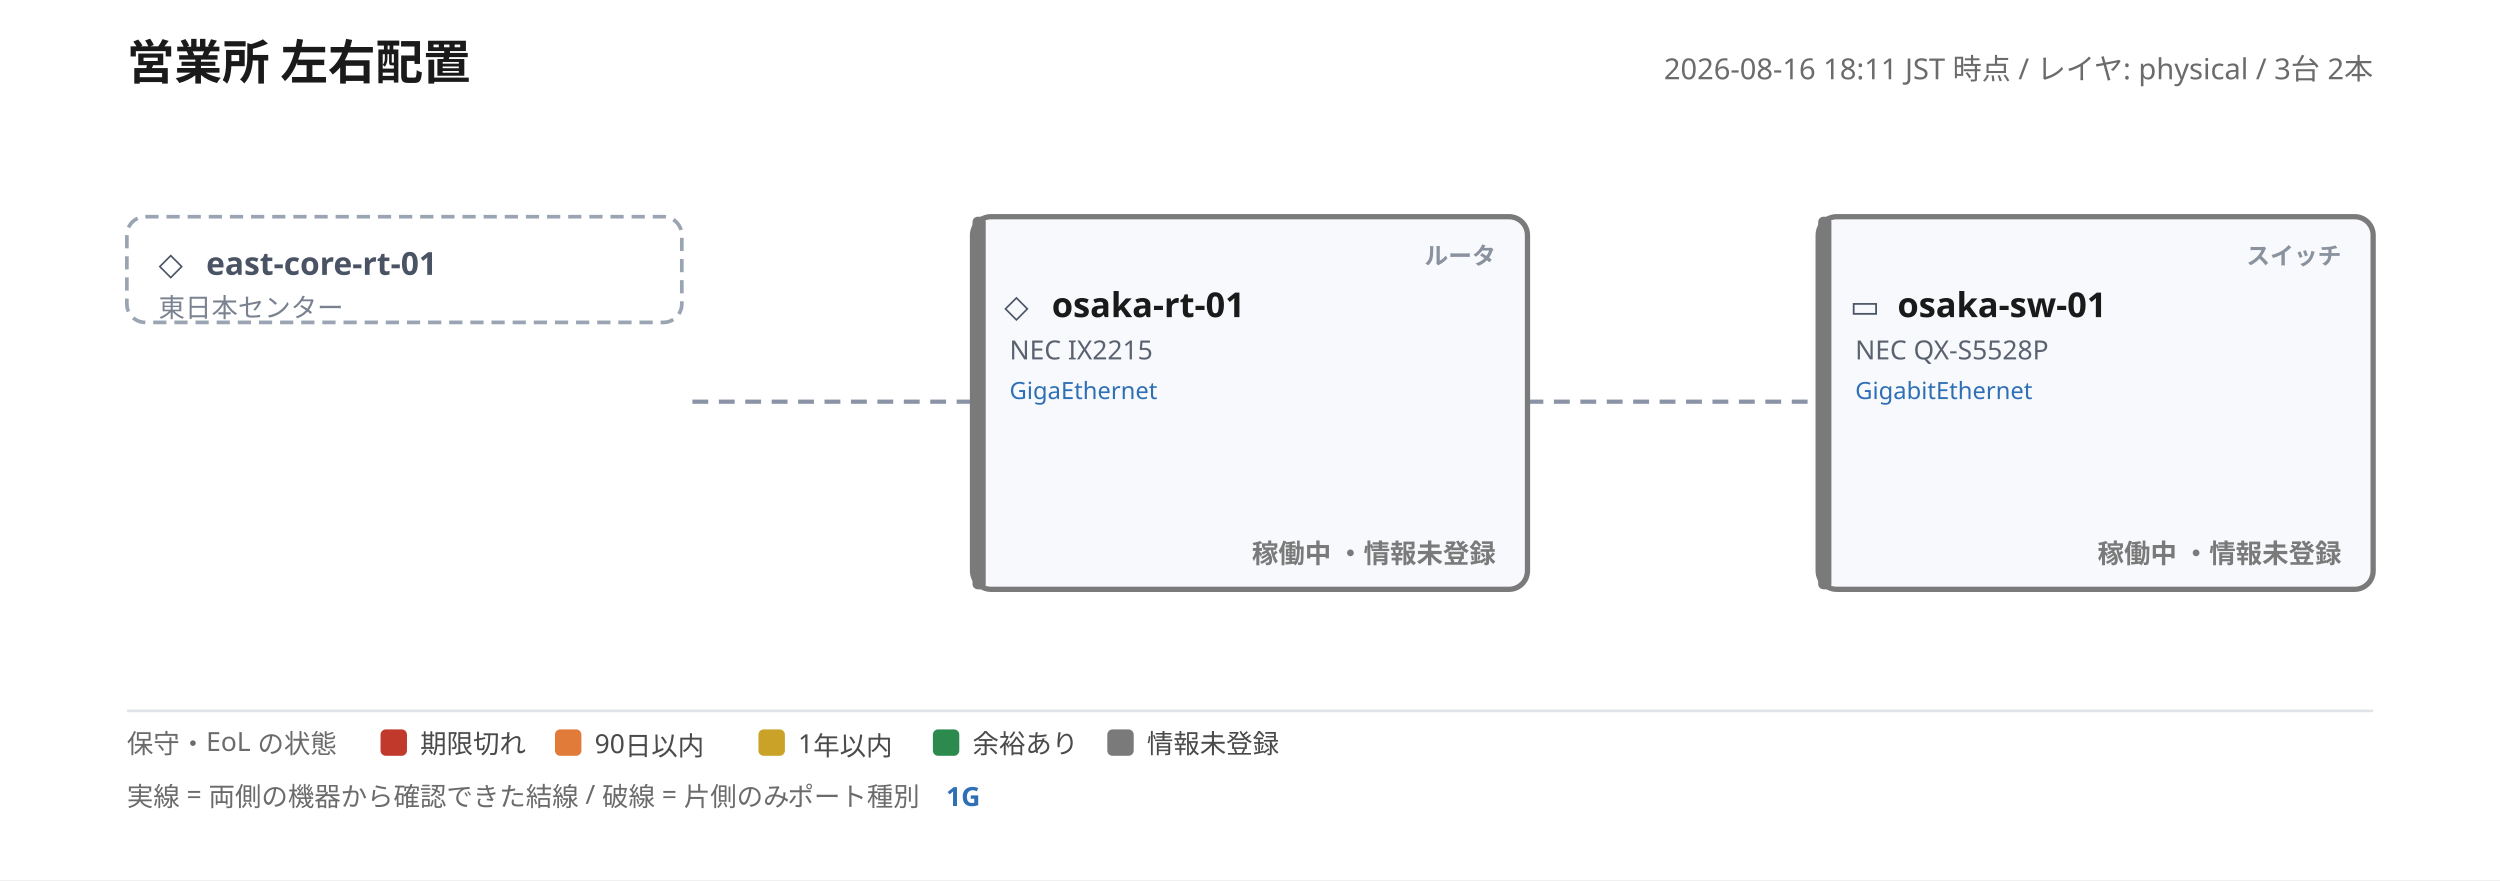
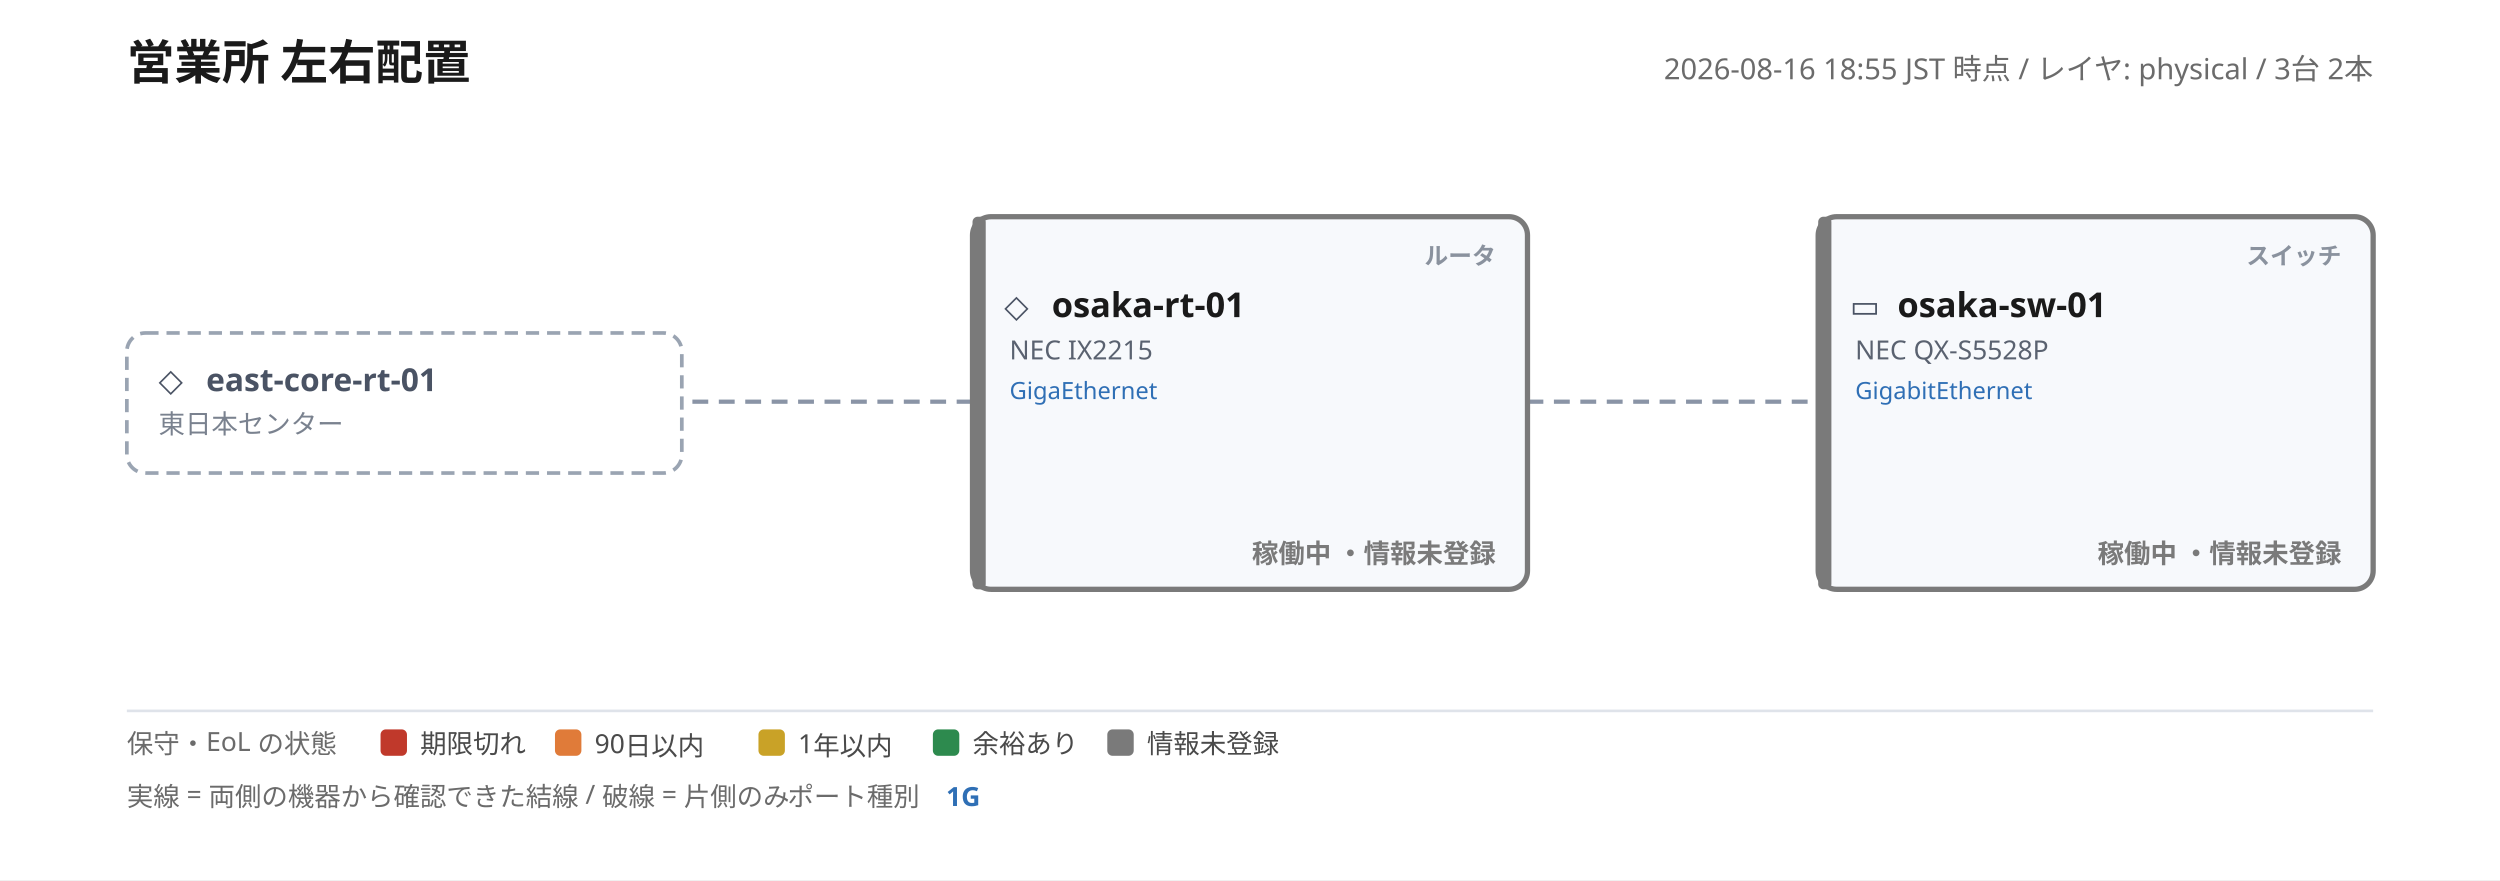
<svg xmlns="http://www.w3.org/2000/svg" width="946" height="333" viewBox="0 0 946 333" font-family="'Yu Gothic', 'Hiragino Kaku Gothic ProN', Meiryo, 'Noto Sans JP', sans-serif">
  <rect width="100%" height="100%" fill="#ffffff" />
  <text x="48" y="30" font-size="18" font-weight="700" fill="#1a1a1a">営業所 左右配置</text>
-   <text x="898" y="30" font-size="11" fill="#6b6b6b" text-anchor="end">2026-08-16 18:11 JST 時点 / レイヤ: physical / 3台 2本</text>
+   <text x="898" y="30" font-size="11" fill="#6b6b6b" text-anchor="end">2026-08-16 18:55 JST 時点 / レイヤ: physical / 3台 2本</text>
  <polyline points="368,152 258,152" fill="none" stroke="#8a94a6" stroke-width="1.6" stroke-dasharray="6 4" />
  <text class="port-label" x="358.0" y="142.5" font-size="10" fill="#2f6fb5" text-anchor="end" paint-order="stroke" stroke="#ffffff" stroke-width="3" />
  <text class="port-label" x="268.0" y="156.5" font-size="10" fill="#2f6fb5" text-anchor="start" paint-order="stroke" stroke="#ffffff" stroke-width="3" />
  <polyline points="578,152 688,152" fill="none" stroke="#8a94a6" stroke-width="1.6" stroke-dasharray="6 4" />
  <text class="port-label" x="588.0" y="156.5" font-size="10" fill="#2f6fb5" text-anchor="start" paint-order="stroke" stroke="#ffffff" stroke-width="3" />
  <text class="port-label" x="678.0" y="142.5" font-size="10" fill="#2f6fb5" text-anchor="end" paint-order="stroke" stroke="#ffffff" stroke-width="3" />
  <g>
-     <rect x="48" y="82" width="210" height="40" rx="7" fill="none" stroke="#9aa4b2" stroke-width="1.4" stroke-dasharray="5 3" />
-     <text x="60" y="104" font-size="12" fill="#4a5364">◇</text>
-     <text x="78" y="104" font-size="12" font-weight="700" fill="#4a5364">east-core-rt-01</text>
-     <text x="60" y="120" font-size="10" fill="#7a828f">東日本センター</text>
+     <rect x="48" y="126" width="210" height="53" rx="7" fill="none" stroke="#9aa4b2" stroke-width="1.4" stroke-dasharray="5 3" />
+     <text x="60" y="148" font-size="12" fill="#4a5364">◇</text>
+     <text x="78" y="148" font-size="12" font-weight="700" fill="#4a5364">east-core-rt-01</text>
+     <text x="60" y="164" font-size="10" fill="#7a828f">東日本センター</text>
  </g>
  <g>
    <rect x="368" y="82" width="210" height="141" rx="7" fill="#f7f9fc" stroke="#7a7a7a" stroke-width="2" />
    <rect x="368" y="82" width="5" height="141" rx="2" fill="#7a7a7a" />
    <text x="566" y="100" font-size="9" font-weight="700" fill="#8a929e" text-anchor="end">ルータ</text>
    <text x="380" y="120" font-size="12" fill="#4a5364">◇</text>
    <text x="398" y="120" font-size="13" font-weight="700" fill="#1a1a1a">osaka-rt-01</text>
    <text x="382" y="136" font-size="10" fill="#5a6270">NEC IX2215</text>
    <text x="382" y="151" font-size="9">
      <tspan fill="#2f6fb5">GigaEthernet</tspan>
    </text>
    <text x="566" y="213" font-size="10" font-weight="600" fill="#7a7a7a" text-anchor="end">稼働中 ・情報未登録</text>
  </g>
  <g>
    <rect x="688" y="82" width="210" height="141" rx="7" fill="#f7f9fc" stroke="#7a7a7a" stroke-width="2" />
    <rect x="688" y="82" width="5" height="141" rx="2" fill="#7a7a7a" />
    <text x="886" y="100" font-size="9" font-weight="700" fill="#8a929e" text-anchor="end">スイッチ</text>
    <text x="700" y="120" font-size="12" fill="#4a5364">▭</text>
    <text x="718" y="120" font-size="13" font-weight="700" fill="#1a1a1a">osaka-sw-01</text>
    <text x="702" y="136" font-size="10" fill="#5a6270">NEC QX-S5528P</text>
    <text x="702" y="151" font-size="9">
      <tspan fill="#2f6fb5">GigabitEthernet</tspan>
    </text>
    <text x="886" y="213" font-size="10" font-weight="600" fill="#7a7a7a" text-anchor="end">稼働中 ・情報未登録</text>
  </g>
  <line x1="48" y1="269" x2="898" y2="269" stroke="#dfe3ea" stroke-width="1" />
  <text x="48" y="285" font-size="10" fill="#6b6b6b">保守・EoL の状態</text>
  <rect x="144" y="276" width="10" height="10" rx="2" fill="#c0392b" />
  <text x="159" y="285" font-size="10" fill="#4a4a4a">期限切れ</text>
  <rect x="210" y="276" width="10" height="10" rx="2" fill="#e07b39" />
  <text x="225" y="285" font-size="10" fill="#4a4a4a">90日以内</text>
  <rect x="287" y="276" width="10" height="10" rx="2" fill="#c9a227" />
  <text x="302" y="285" font-size="10" fill="#4a4a4a">1年以内</text>
  <rect x="353" y="276" width="10" height="10" rx="2" fill="#2d8a4e" />
  <text x="368" y="285" font-size="10" fill="#4a4a4a">余裕あり</text>
  <rect x="419" y="276" width="10" height="10" rx="2" fill="#7a7a7a" />
  <text x="434" y="285" font-size="10" fill="#4a4a4a">情報未登録</text>
  <text x="48" y="305" font-size="10" fill="#6b6b6b">実線 = 両側の機器から確認できた結線 / 破線 = 片側のみ</text>
  <text x="298" y="305" font-size="10" fill="#6b6b6b">ポート種別</text>
  <text x="358" y="305" font-size="10" fill="#2f6fb5" font-weight="700">1G</text>
</svg>
